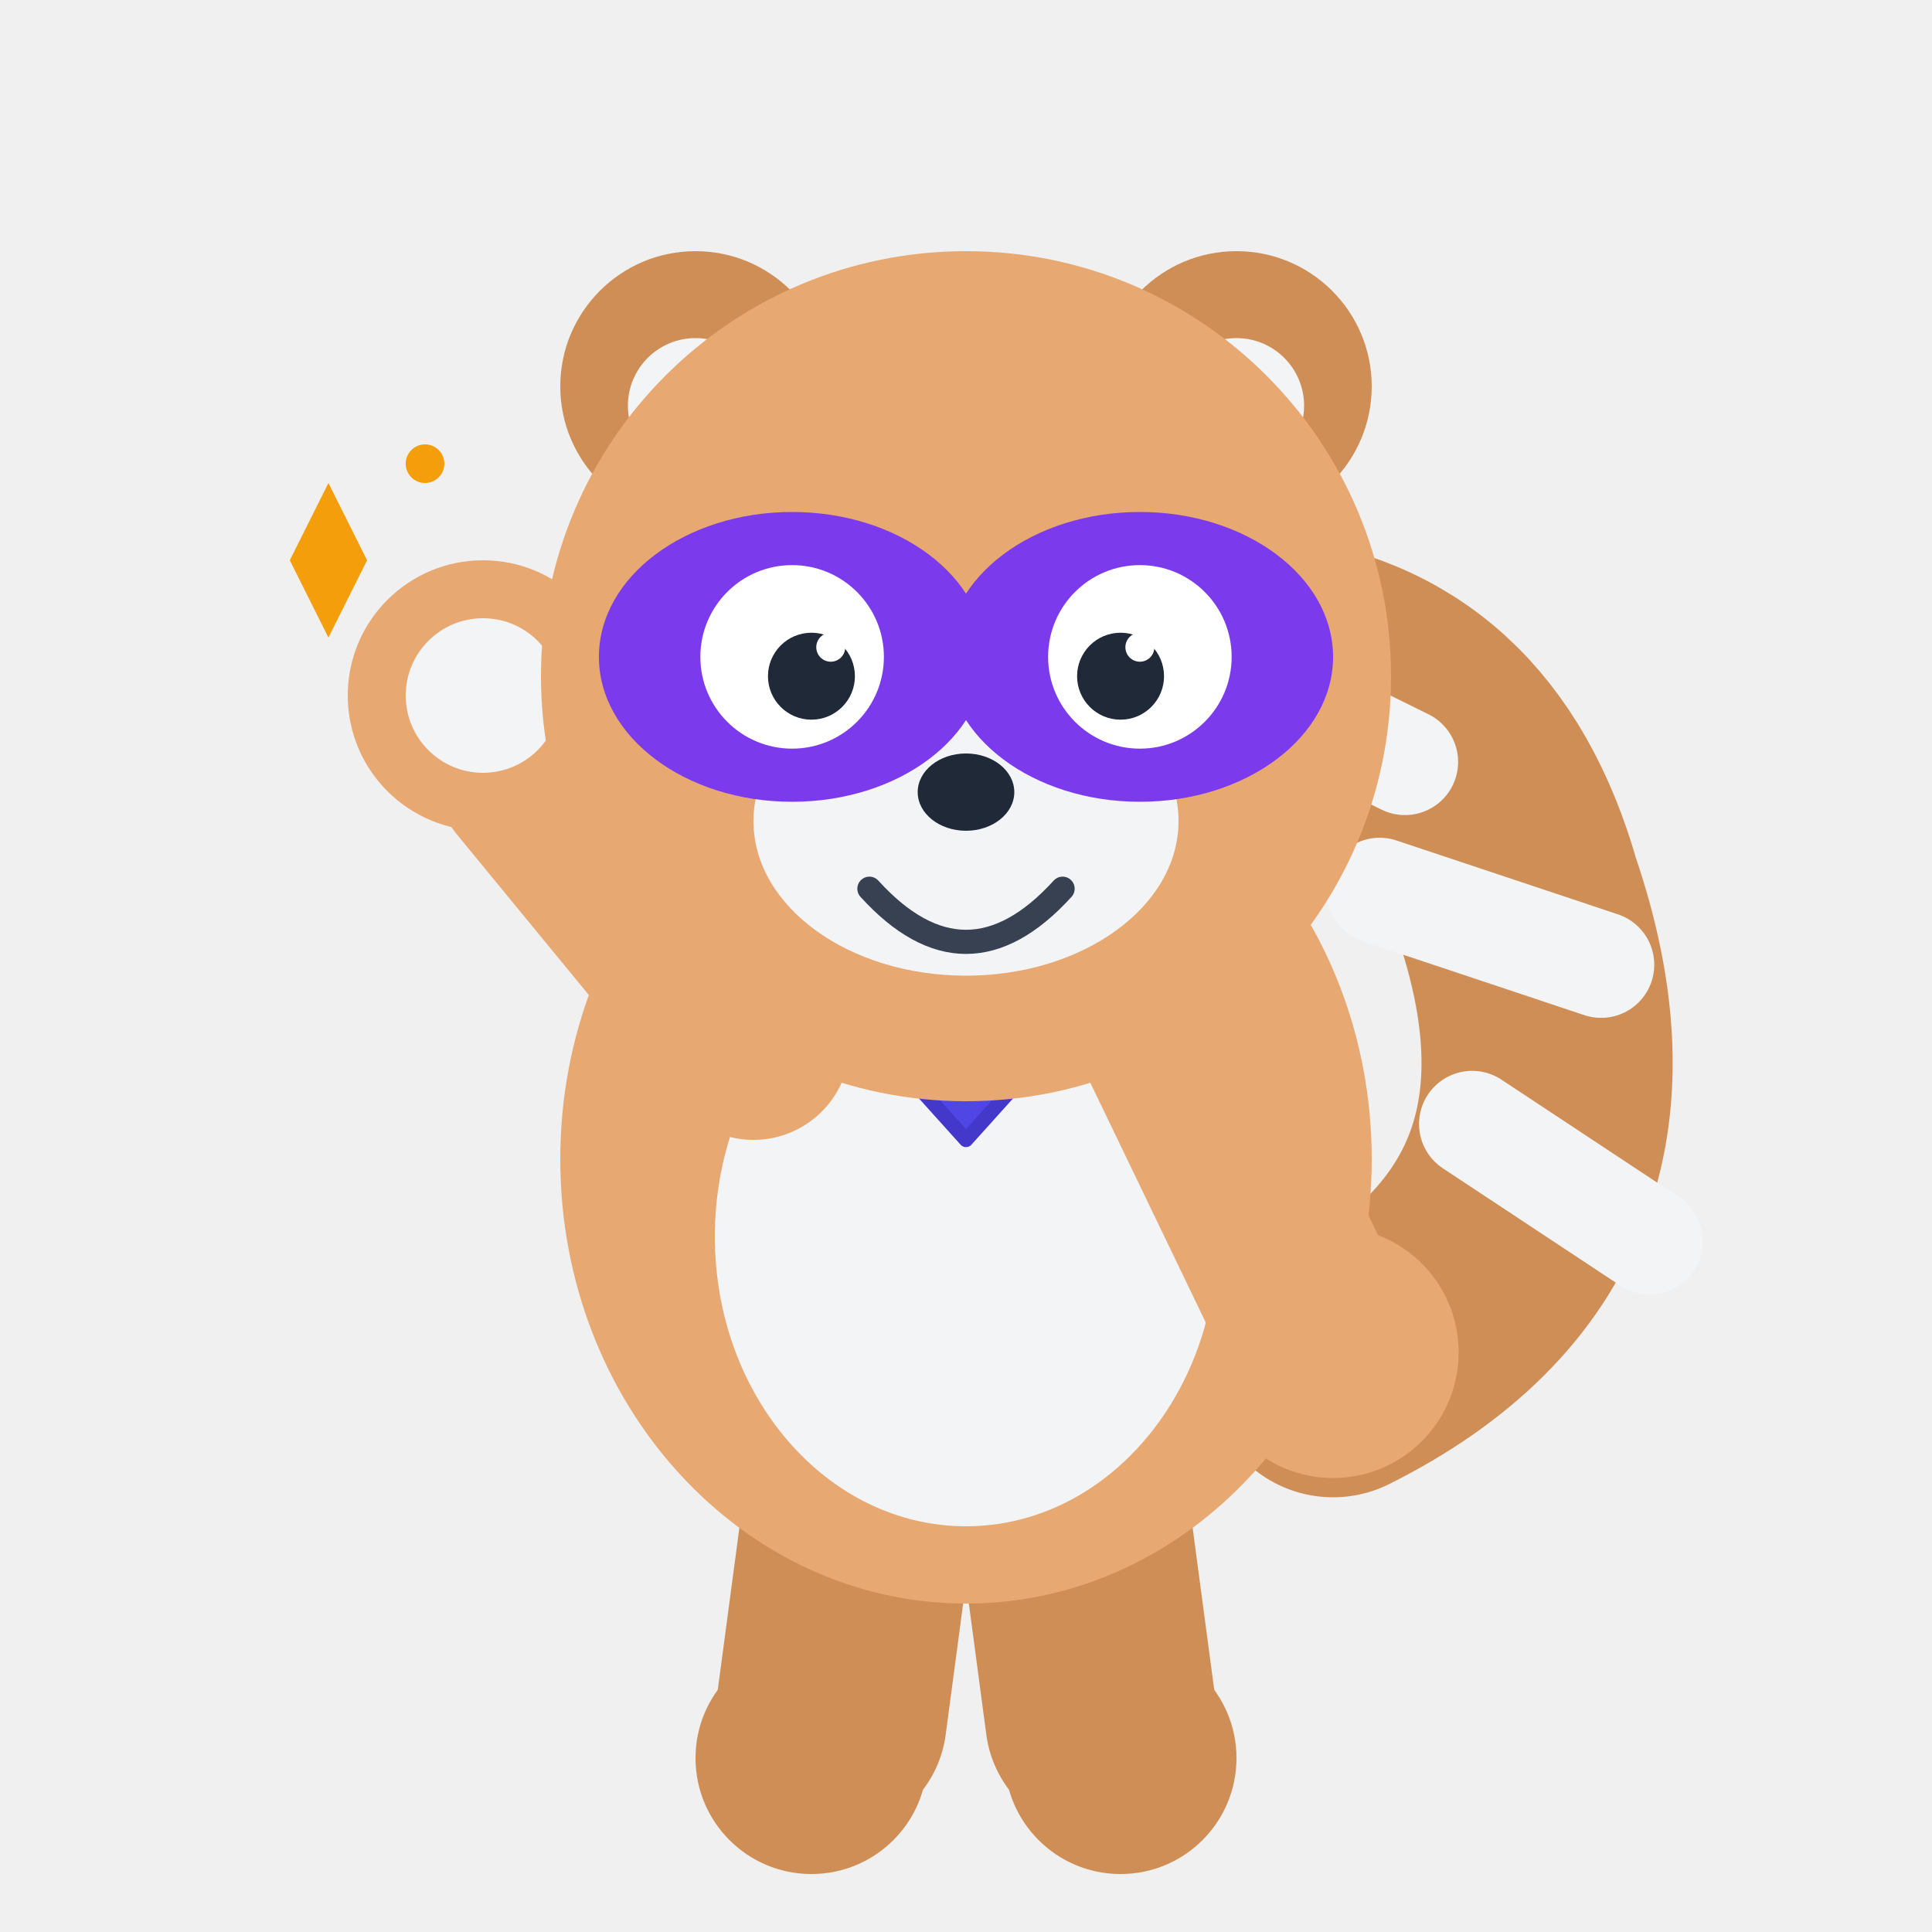
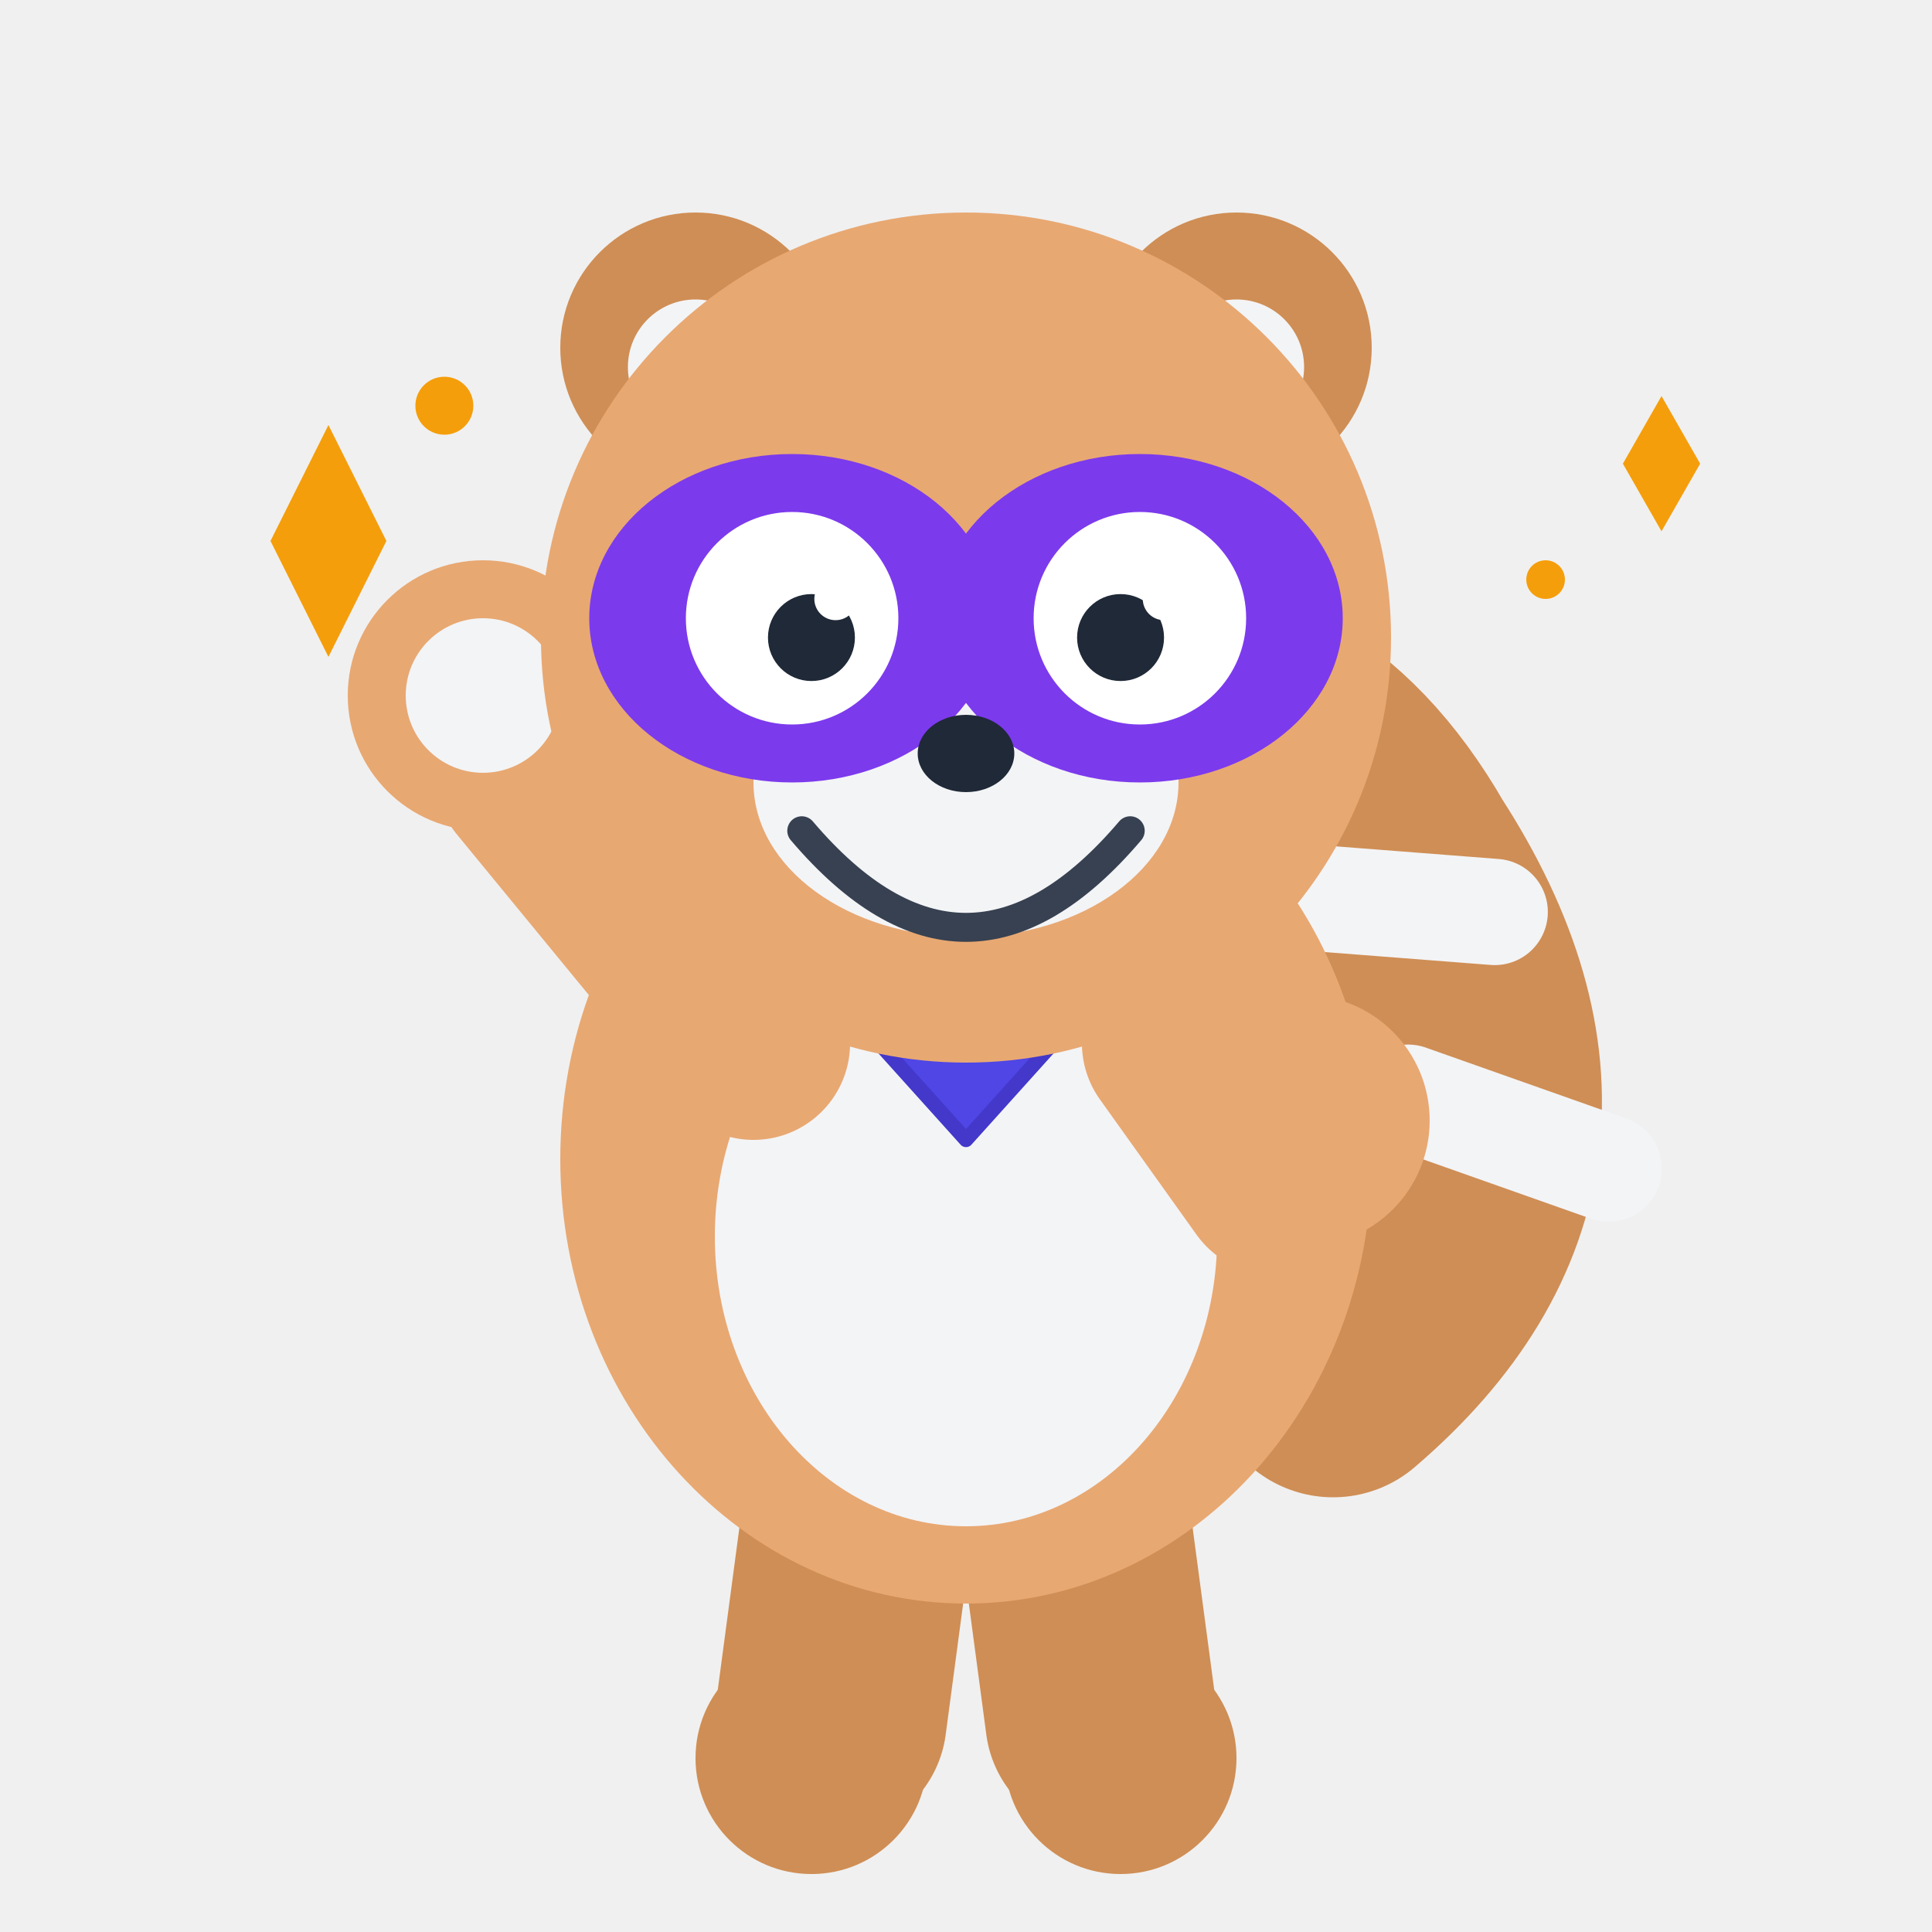
<svg xmlns="http://www.w3.org/2000/svg" viewBox="0 0 200 200" width="200" height="200">
-   <g transform="rotate(-6 138 142)">
+   <g transform="rotate(-20 138 142)">
    <path d="M138,142 Q170,130 162,95 Q158,72 138,68" stroke="#CF8E55" stroke-width="26" fill="none" stroke-linecap="round" />
    <line x1="155" y1="118" x2="172" y2="132" stroke="#F3F4F6" stroke-width="11" stroke-linecap="round" />
    <line x1="148" y1="93" x2="170" y2="103" stroke="#F3F4F6" stroke-width="11" stroke-linecap="round" />
    <line x1="133" y1="68" x2="152" y2="80" stroke="#F3F4F6" stroke-width="11" stroke-linecap="round" />
  </g>
  <line x1="90" y1="148" x2="86" y2="178" stroke="#CF8E55" stroke-width="24" stroke-linecap="round" />
  <circle cx="84" cy="182" r="12" fill="#CF8E55" />
  <line x1="110" y1="148" x2="114" y2="178" stroke="#CF8E55" stroke-width="24" stroke-linecap="round" />
  <circle cx="116" cy="182" r="12" fill="#CF8E55" />
  <ellipse cx="100" cy="120" rx="42" ry="46" fill="#E8A872" />
  <ellipse cx="100" cy="128" rx="26" ry="30" fill="#F3F4F6" />
  <path d="M82,98 L118,98 L100,118 Z" fill="#4F46E5" stroke="#4338CA" stroke-width="1.5" stroke-linejoin="round" />
-   <line x1="122" y1="108" x2="135" y2="135" stroke="#E8A872" stroke-width="20" stroke-linecap="round" />
-   <circle cx="138" cy="140" r="13" fill="#E8A872" />
+   <line x1="122" y1="108" x2="132" y2="122" stroke="#E8A872" stroke-width="20" stroke-linecap="round" />
+   <circle cx="135" cy="116" r="13" fill="#E8A872" />
  <line x1="78" y1="108" x2="55" y2="80" stroke="#E8A872" stroke-width="20" stroke-linecap="round" />
  <circle cx="50" cy="72" r="14" fill="#E8A872" />
  <circle cx="50" cy="72" r="8" fill="#F3F4F6" />
-   <circle cx="72" cy="40" r="14" fill="#CF8E55" />
-   <circle cx="72" cy="42" r="7" fill="#F3F4F6" />
-   <circle cx="128" cy="40" r="14" fill="#CF8E55" />
-   <circle cx="128" cy="42" r="7" fill="#F3F4F6" />
-   <circle cx="100" cy="70" r="44" fill="#E8A872" />
-   <ellipse cx="100" cy="85" rx="22" ry="16" fill="#F3F4F6" />
-   <ellipse cx="82" cy="68" rx="20" ry="15" fill="#7C3AED" />
-   <ellipse cx="118" cy="68" rx="20" ry="15" fill="#7C3AED" />
-   <circle cx="82" cy="68" r="9.5" fill="#FFFFFF" />
-   <circle cx="118" cy="68" r="9.5" fill="#FFFFFF" />
-   <circle cx="84" cy="70" r="4.5" fill="#1F2937" />
-   <circle cx="116" cy="70" r="4.5" fill="#1F2937" />
-   <circle cx="86" cy="67" r="1.5" fill="#FFFFFF" />
-   <circle cx="118" cy="67" r="1.5" fill="#FFFFFF" />
-   <ellipse cx="100" cy="82" rx="5" ry="4" fill="#1F2937" />
-   <path d="M90,92 Q100,103 110,92" stroke="#374151" stroke-width="2.5" fill="none" stroke-linecap="round" />
-   <path d="M30,58 L34,50 L38,58 L34,66 Z" fill="#F59E0B" />
-   <circle cx="44" cy="48" r="2" fill="#F59E0B" />
+   <g transform="translate(0,-4)">
+     <circle cx="72" cy="40" r="14" fill="#CF8E55" />
+     <circle cx="72" cy="42" r="7" fill="#F3F4F6" />
+     <circle cx="128" cy="40" r="14" fill="#CF8E55" />
+     <circle cx="128" cy="42" r="7" fill="#F3F4F6" />
+     <circle cx="100" cy="70" r="44" fill="#E8A872" />
+     <ellipse cx="100" cy="85" rx="22" ry="16" fill="#F3F4F6" />
+     <ellipse cx="82" cy="68" rx="21" ry="17" fill="#7C3AED" />
+     <ellipse cx="118" cy="68" rx="21" ry="17" fill="#7C3AED" />
+     <circle cx="82" cy="68" r="11" fill="#FFFFFF" />
+     <circle cx="118" cy="68" r="11" fill="#FFFFFF" />
+     <circle cx="84" cy="70" r="4.5" fill="#1F2937" />
+     <circle cx="116" cy="70" r="4.5" fill="#1F2937" />
+     <circle cx="86.5" cy="66" r="2.2" fill="#FFFFFF" />
+     <circle cx="120.5" cy="66" r="2.2" fill="#FFFFFF" />
+     <ellipse cx="100" cy="82" rx="5" ry="4" fill="#1F2937" />
+     <path d="M83,90 Q100,110 117,90" stroke="#374151" stroke-width="3" fill="none" stroke-linecap="round" />
+   </g>
+   <path d="M28,56 L34,44 L40,56 L34,68 Z" fill="#F59E0B" />
+   <circle cx="46" cy="42" r="3" fill="#F59E0B" />
+   <path d="M168,48 L172,41 L176,48 L172,55 Z" fill="#F59E0B" />
+   <circle cx="160" cy="60" r="2" fill="#F59E0B" />
</svg>
